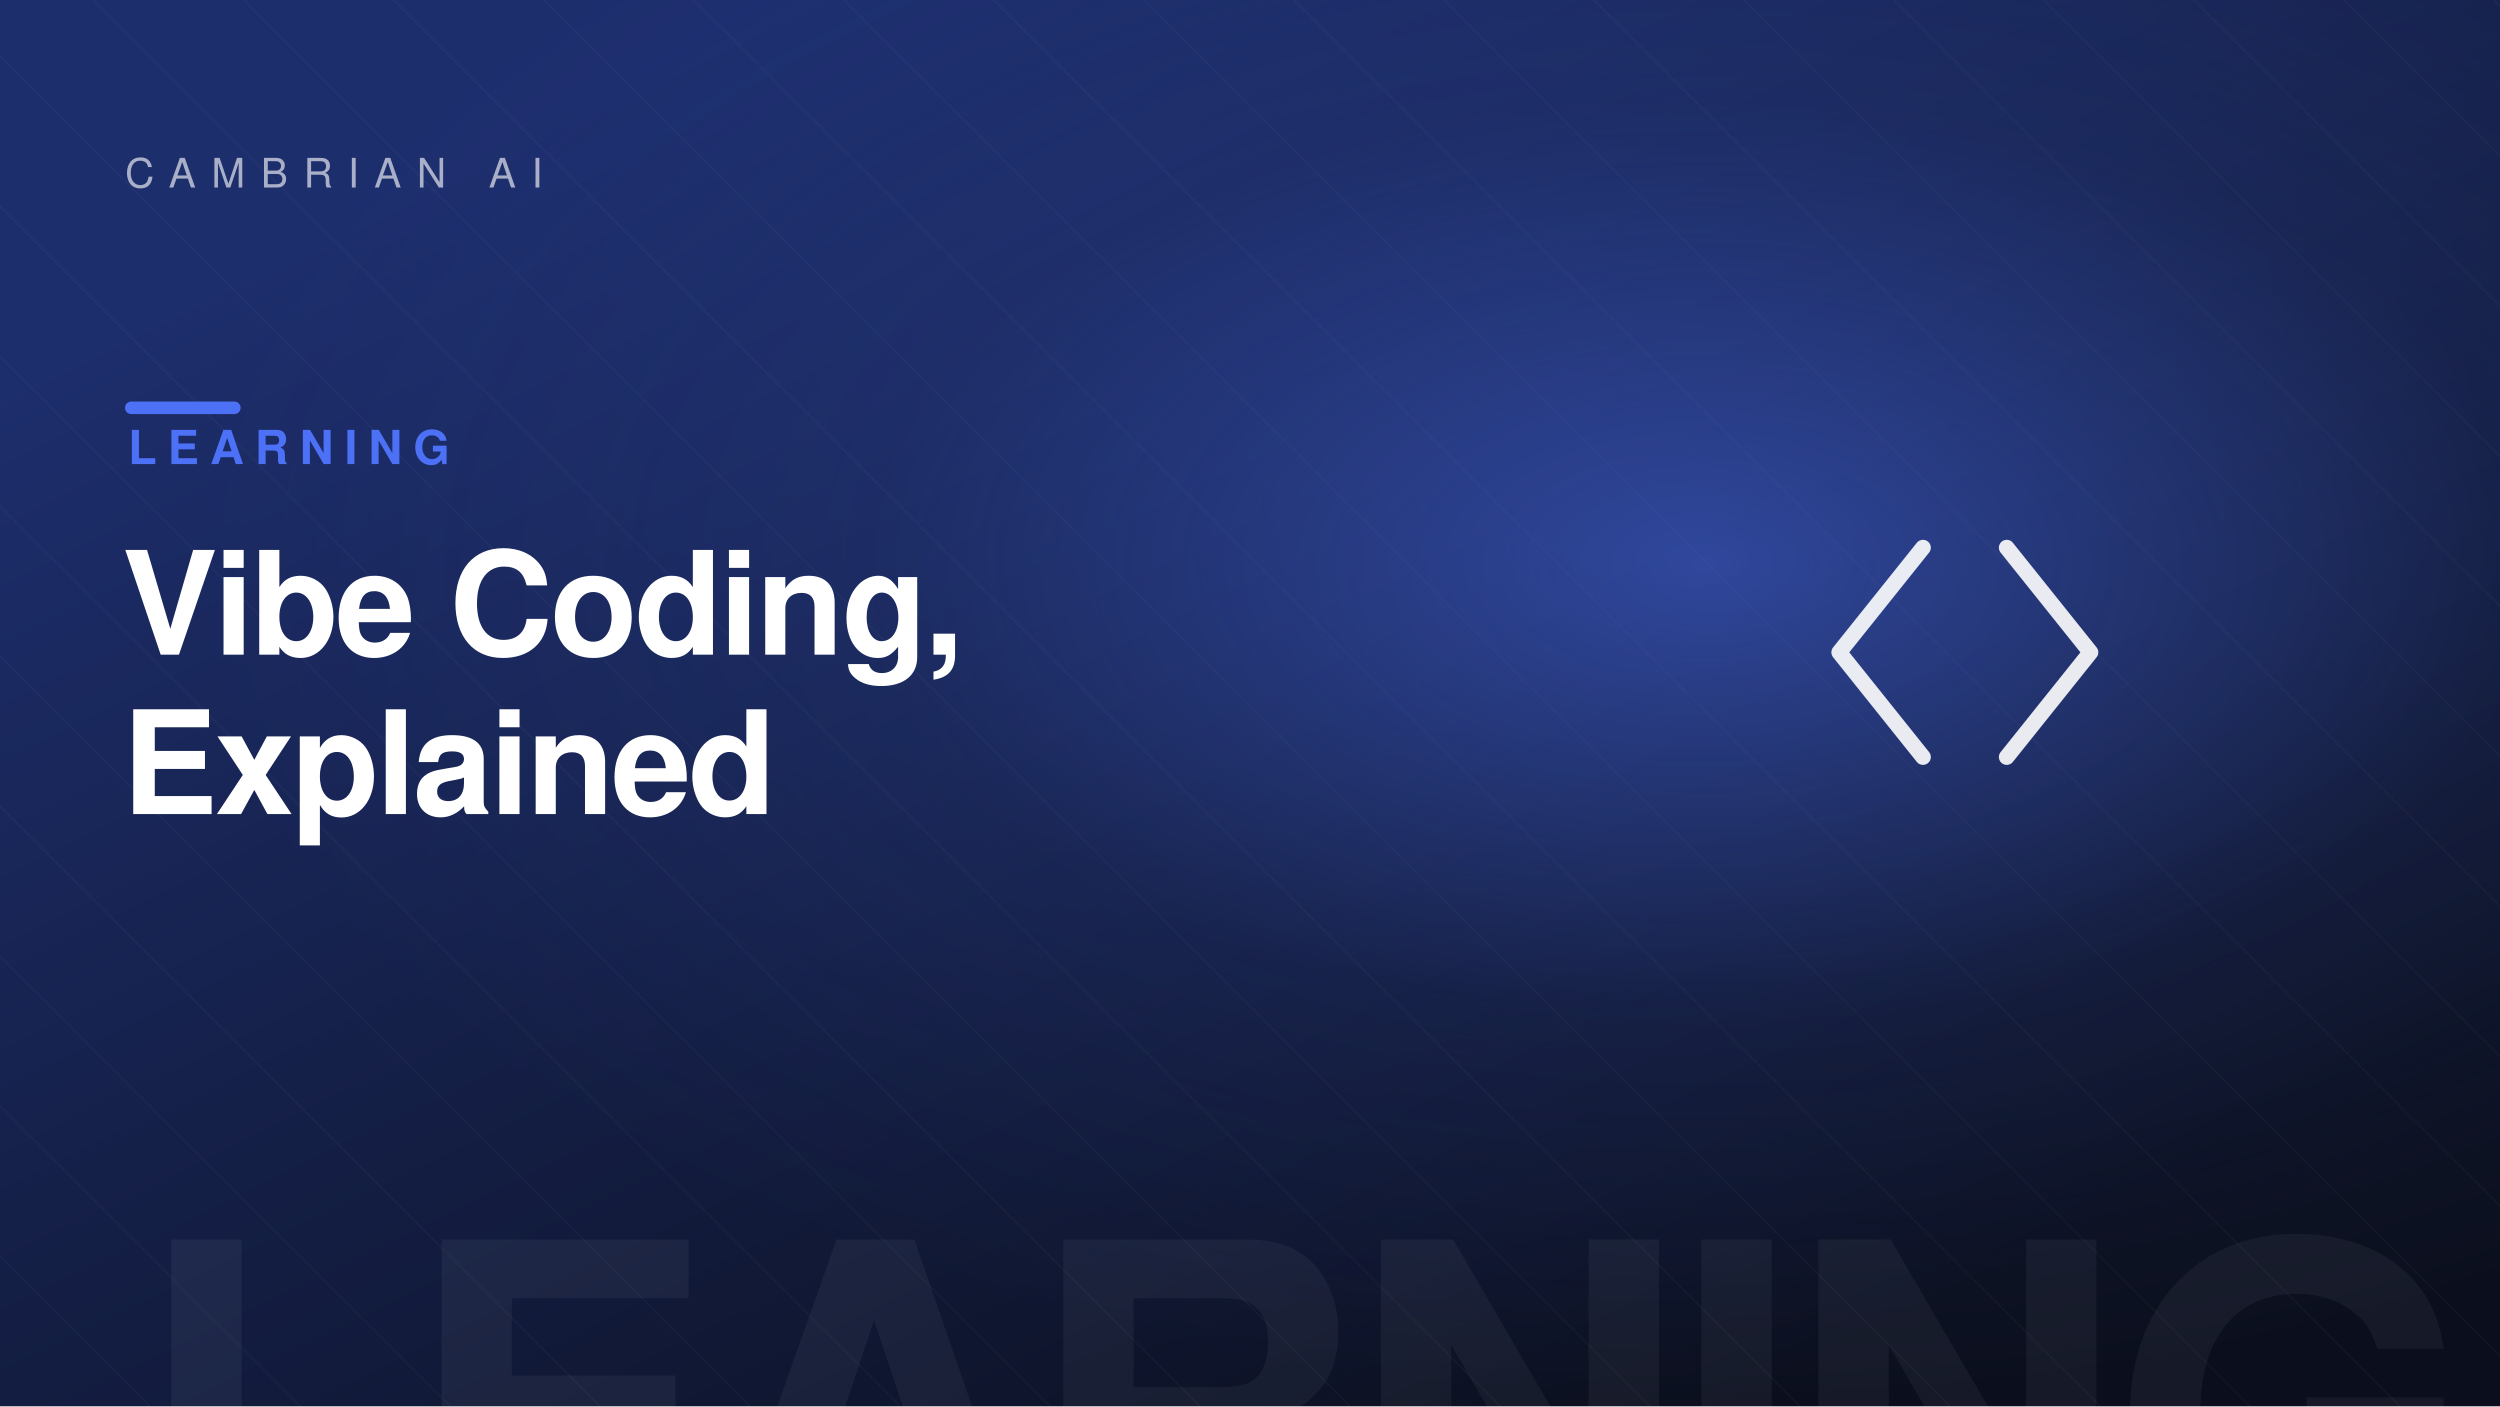
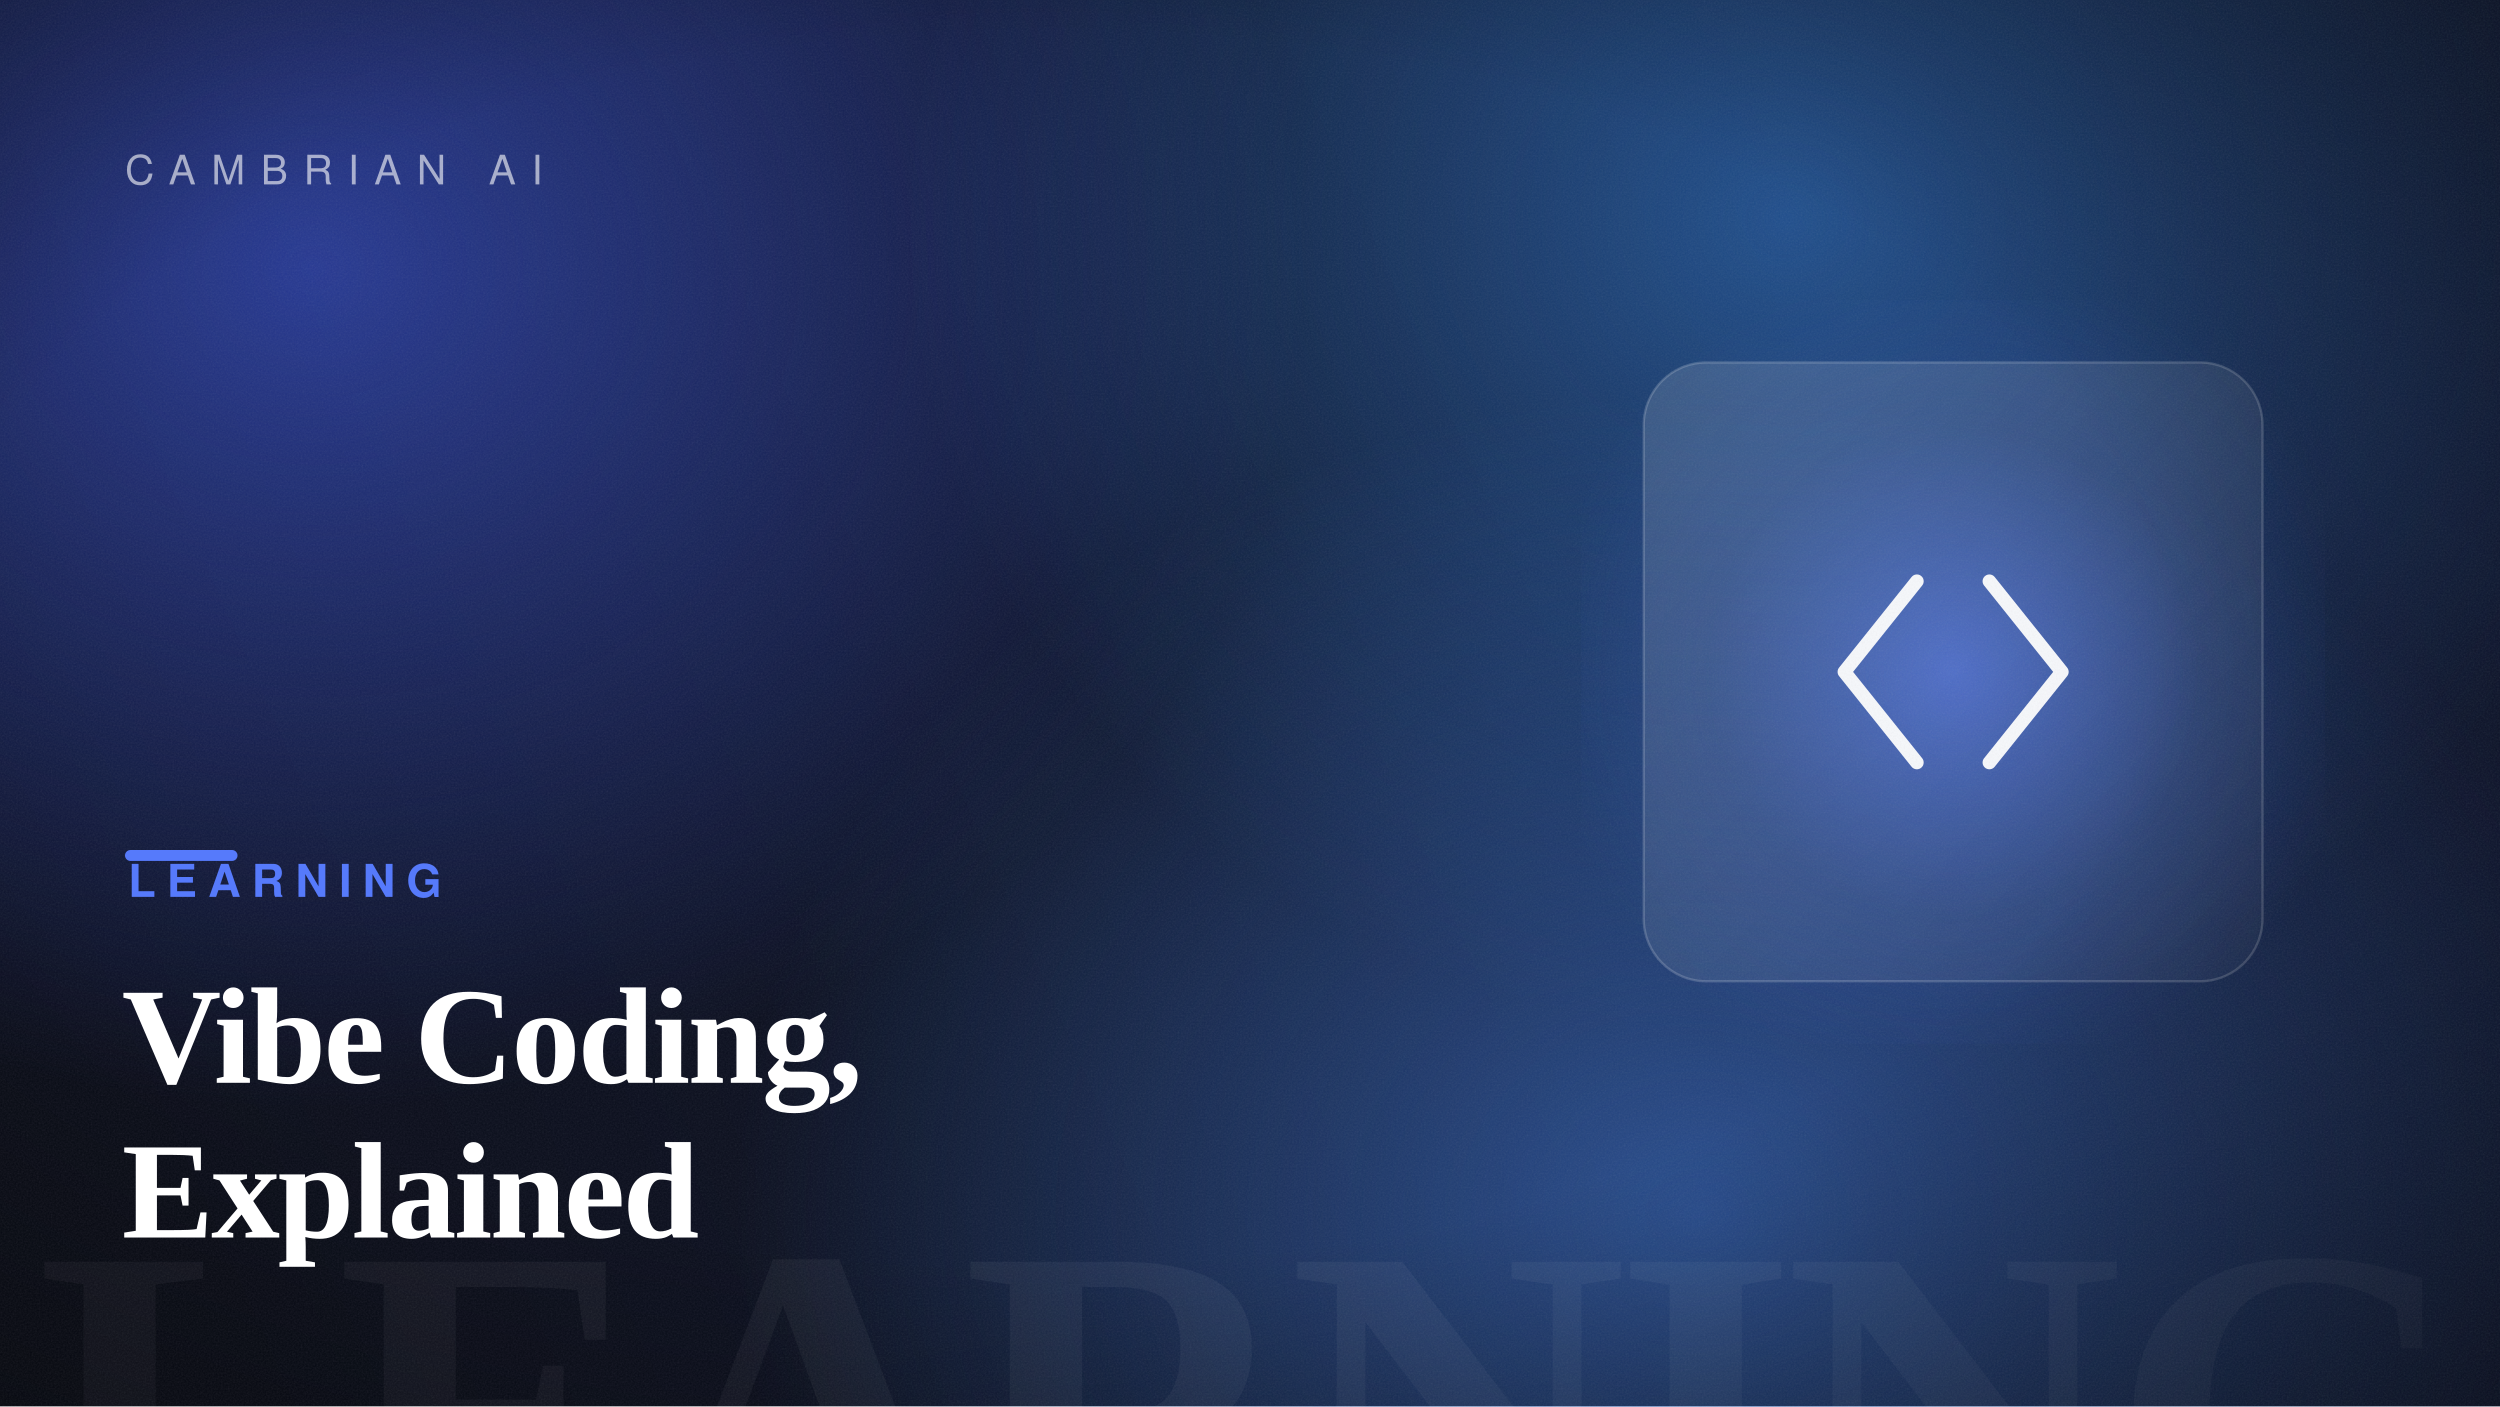
<svg xmlns="http://www.w3.org/2000/svg" width="1600" height="900" viewBox="0 0 1600 900" role="img" aria-label="Vibe Coding, Explained">
  <defs>
-     <linearGradient id="bg" gradientTransform="rotate(229 0.5 0.5)">
-       <stop offset="0" stop-color="hsl(227, 44%, 8%)" />
-       <stop offset="1" stop-color="hsl(227, 58%, 27%)" />
+     <linearGradient id="bg" gradientTransform="rotate(-14 0.5 0.5)">
+       <stop offset="0" stop-color="hsl(227, 48%, 6%)" />
+       <stop offset="1" stop-color="hsl(227, 54%, 13%)" />
    </linearGradient>
-     <radialGradient id="glow" cx="68%" cy="40%" r="60%">
-       <stop offset="0" stop-color="hsl(227, 90%, 63%)" stop-opacity="0.5" />
-       <stop offset="55%" stop-color="hsl(227, 90%, 63%)" stop-opacity="0.1" />
-       <stop offset="100%" stop-color="hsl(227, 90%, 63%)" stop-opacity="0" />
+     <radialGradient id="b1">
+       <stop offset="0" stop-color="hsl(230, 88%, 60%)" stop-opacity="0.55" />
+       <stop offset="100%" stop-color="hsl(230, 88%, 60%)" stop-opacity="0" />
    </radialGradient>
+     <radialGradient id="b2">
+       <stop offset="0" stop-color="hsl(212, 82%, 56%)" stop-opacity="0.5" />
+       <stop offset="100%" stop-color="hsl(212, 82%, 56%)" stop-opacity="0" />
+     </radialGradient>
+     <radialGradient id="b3">
+       <stop offset="0" stop-color="hsl(217, 92%, 62%)" stop-opacity="0.5" />
+       <stop offset="100%" stop-color="hsl(217, 92%, 62%)" stop-opacity="0" />
+     </radialGradient>
+     <radialGradient id="cardGlow" cx="50%" cy="50%" r="55%">
+       <stop offset="0" stop-color="hsl(227, 95%, 66%)" stop-opacity="0.6" />
+       <stop offset="60%" stop-color="hsl(227, 95%, 66%)" stop-opacity="0.12" />
+       <stop offset="100%" stop-color="hsl(227, 95%, 66%)" stop-opacity="0" />
+     </radialGradient>
+     <radialGradient id="vignette" cx="42%" cy="46%" r="80%">
+       <stop offset="55%" stop-color="#000" stop-opacity="0" />
+       <stop offset="100%" stop-color="#000" stop-opacity="0.5" />
+     </radialGradient>
+     <linearGradient id="glass" x1="0" y1="0" x2="1" y2="1">
+       <stop offset="0" stop-color="#ffffff" stop-opacity="0.14" />
+       <stop offset="1" stop-color="#ffffff" stop-opacity="0.03" />
+     </linearGradient>
+     <filter id="grain">
+       <feTurbulence type="fractalNoise" baseFrequency="0.9" numOctaves="2" stitchTiles="stitch" result="n" />
+       <feColorMatrix in="n" type="saturate" values="0" />
+     </filter>
  </defs>
  <rect width="1600" height="900" fill="url(#bg)" />
-   <g>
-     <line x1="-900" y1="0" x2="0" y2="900" stroke="#ffffff" stroke-width="1" opacity="0.028" />
-     <line x1="-804" y1="0" x2="96" y2="900" stroke="#ffffff" stroke-width="1" opacity="0.028" />
-     <line x1="-708" y1="0" x2="192" y2="900" stroke="#ffffff" stroke-width="1" opacity="0.028" />
-     <line x1="-612" y1="0" x2="288" y2="900" stroke="#ffffff" stroke-width="1" opacity="0.028" />
-     <line x1="-516" y1="0" x2="384" y2="900" stroke="#ffffff" stroke-width="1" opacity="0.028" />
-     <line x1="-420" y1="0" x2="480" y2="900" stroke="#ffffff" stroke-width="1" opacity="0.028" />
-     <line x1="-324" y1="0" x2="576" y2="900" stroke="#ffffff" stroke-width="1" opacity="0.028" />
-     <line x1="-228" y1="0" x2="672" y2="900" stroke="#ffffff" stroke-width="1" opacity="0.028" />
-     <line x1="-132" y1="0" x2="768" y2="900" stroke="#ffffff" stroke-width="1" opacity="0.028" />
-     <line x1="-36" y1="0" x2="864" y2="900" stroke="#ffffff" stroke-width="1" opacity="0.028" />
-     <line x1="60" y1="0" x2="960" y2="900" stroke="#ffffff" stroke-width="1" opacity="0.028" />
-     <line x1="156" y1="0" x2="1056" y2="900" stroke="#ffffff" stroke-width="1" opacity="0.028" />
-     <line x1="252" y1="0" x2="1152" y2="900" stroke="#ffffff" stroke-width="1" opacity="0.028" />
-     <line x1="348" y1="0" x2="1248" y2="900" stroke="#ffffff" stroke-width="1" opacity="0.028" />
-     <line x1="444" y1="0" x2="1344" y2="900" stroke="#ffffff" stroke-width="1" opacity="0.028" />
-     <line x1="540" y1="0" x2="1440" y2="900" stroke="#ffffff" stroke-width="1" opacity="0.028" />
-     <line x1="636" y1="0" x2="1536" y2="900" stroke="#ffffff" stroke-width="1" opacity="0.028" />
-     <line x1="732" y1="0" x2="1632" y2="900" stroke="#ffffff" stroke-width="1" opacity="0.028" />
-     <line x1="828" y1="0" x2="1728" y2="900" stroke="#ffffff" stroke-width="1" opacity="0.028" />
-     <line x1="924" y1="0" x2="1824" y2="900" stroke="#ffffff" stroke-width="1" opacity="0.028" />
-     <line x1="1020" y1="0" x2="1920" y2="900" stroke="#ffffff" stroke-width="1" opacity="0.028" />
-     <line x1="1116" y1="0" x2="2016" y2="900" stroke="#ffffff" stroke-width="1" opacity="0.028" />
-     <line x1="1212" y1="0" x2="2112" y2="900" stroke="#ffffff" stroke-width="1" opacity="0.028" />
-     <line x1="1308" y1="0" x2="2208" y2="900" stroke="#ffffff" stroke-width="1" opacity="0.028" />
-     <line x1="1404" y1="0" x2="2304" y2="900" stroke="#ffffff" stroke-width="1" opacity="0.028" />
-     <line x1="1500" y1="0" x2="2400" y2="900" stroke="#ffffff" stroke-width="1" opacity="0.028" />
-     <line x1="1596" y1="0" x2="2496" y2="900" stroke="#ffffff" stroke-width="1" opacity="0.028" />
-   </g>
-   <text x="1584" y="1012" text-anchor="end" font-family="Helvetica, Arial, sans-serif" font-size="300" font-weight="800" letter-spacing="-10" fill="#ffffff" opacity="0.05">LEARNING</text>
-   <rect width="1600" height="900" fill="url(#glow)" />
-   <g transform="translate(1090 250) scale(3.35)" fill="none" stroke="#ffffff" stroke-width="3" stroke-linecap="round" stroke-linejoin="round" opacity="0.9">
+   <ellipse cx="199" cy="171" rx="640" ry="540" fill="url(#b1)" />
+   <ellipse cx="1143" cy="142" rx="560" ry="520" fill="url(#b2)" />
+   <ellipse cx="1087" cy="775" rx="620" ry="520" fill="url(#b3)" />
+   <text x="1584" y="1004" text-anchor="end" font-family="Georgia, 'Times New Roman', serif" font-size="300" font-weight="700" letter-spacing="-8" fill="#ffffff" opacity="0.05">LEARNING</text>
+   <rect x="1012" y="192" width="476" height="476" fill="url(#cardGlow)" />
+   <rect x="1052" y="232" width="396" height="396" rx="40" fill="url(#glass)" stroke="#ffffff" stroke-opacity="0.18" stroke-width="1.5" />
+   <g transform="translate(1105 285) scale(2.9)" fill="none" stroke="#ffffff" stroke-width="3" stroke-linecap="round" stroke-linejoin="round" opacity="0.95">
    <path d="M42 30 26 50 42 70M58 30 74 50 58 70" />
  </g>
-   <text x="80" y="120" font-family="Helvetica, Arial, sans-serif" font-size="26" letter-spacing="10" fill="#ffffff" opacity="0.62">CAMBRIAN AI</text>
-   <rect x="80" y="257" width="74" height="8" rx="4" fill="hsl(227, 90%, 63%)" />
-   <text x="82" y="297" font-family="Helvetica, Arial, sans-serif" font-size="30" font-weight="700" letter-spacing="7" fill="hsl(227, 90%, 63%)">LEARNING</text>
-   <text x="78" y="419" font-family="Helvetica, Arial, sans-serif" font-size="92" font-weight="700" letter-spacing="-2" fill="#ffffff">Vibe Coding,</text>
-   <text x="78" y="521" font-family="Helvetica, Arial, sans-serif" font-size="92" font-weight="700" letter-spacing="-2" fill="#ffffff">Explained</text>
+   <rect width="1600" height="900" fill="url(#vignette)" />
+   <rect width="1600" height="900" filter="url(#grain)" opacity="0.09" />
+   <text x="80" y="118" font-family="Helvetica, Arial, sans-serif" font-size="26" letter-spacing="10" fill="#ffffff" opacity="0.6">CAMBRIAN AI</text>
+   <rect x="80" y="544" width="72" height="7" rx="3.5" fill="hsl(227, 95%, 66%)" />
+   <text x="82" y="574" font-family="Helvetica, Arial, sans-serif" font-size="29" font-weight="700" letter-spacing="7" fill="hsl(227, 95%, 66%)">LEARNING</text>
+   <text x="78" y="693" font-family="Georgia, 'Times New Roman', serif" font-size="88" font-weight="600" letter-spacing="-1.5" fill="#ffffff">Vibe Coding,</text>
+   <text x="78" y="792" font-family="Georgia, 'Times New Roman', serif" font-size="88" font-weight="600" letter-spacing="-1.5" fill="#ffffff">Explained</text>
</svg>
